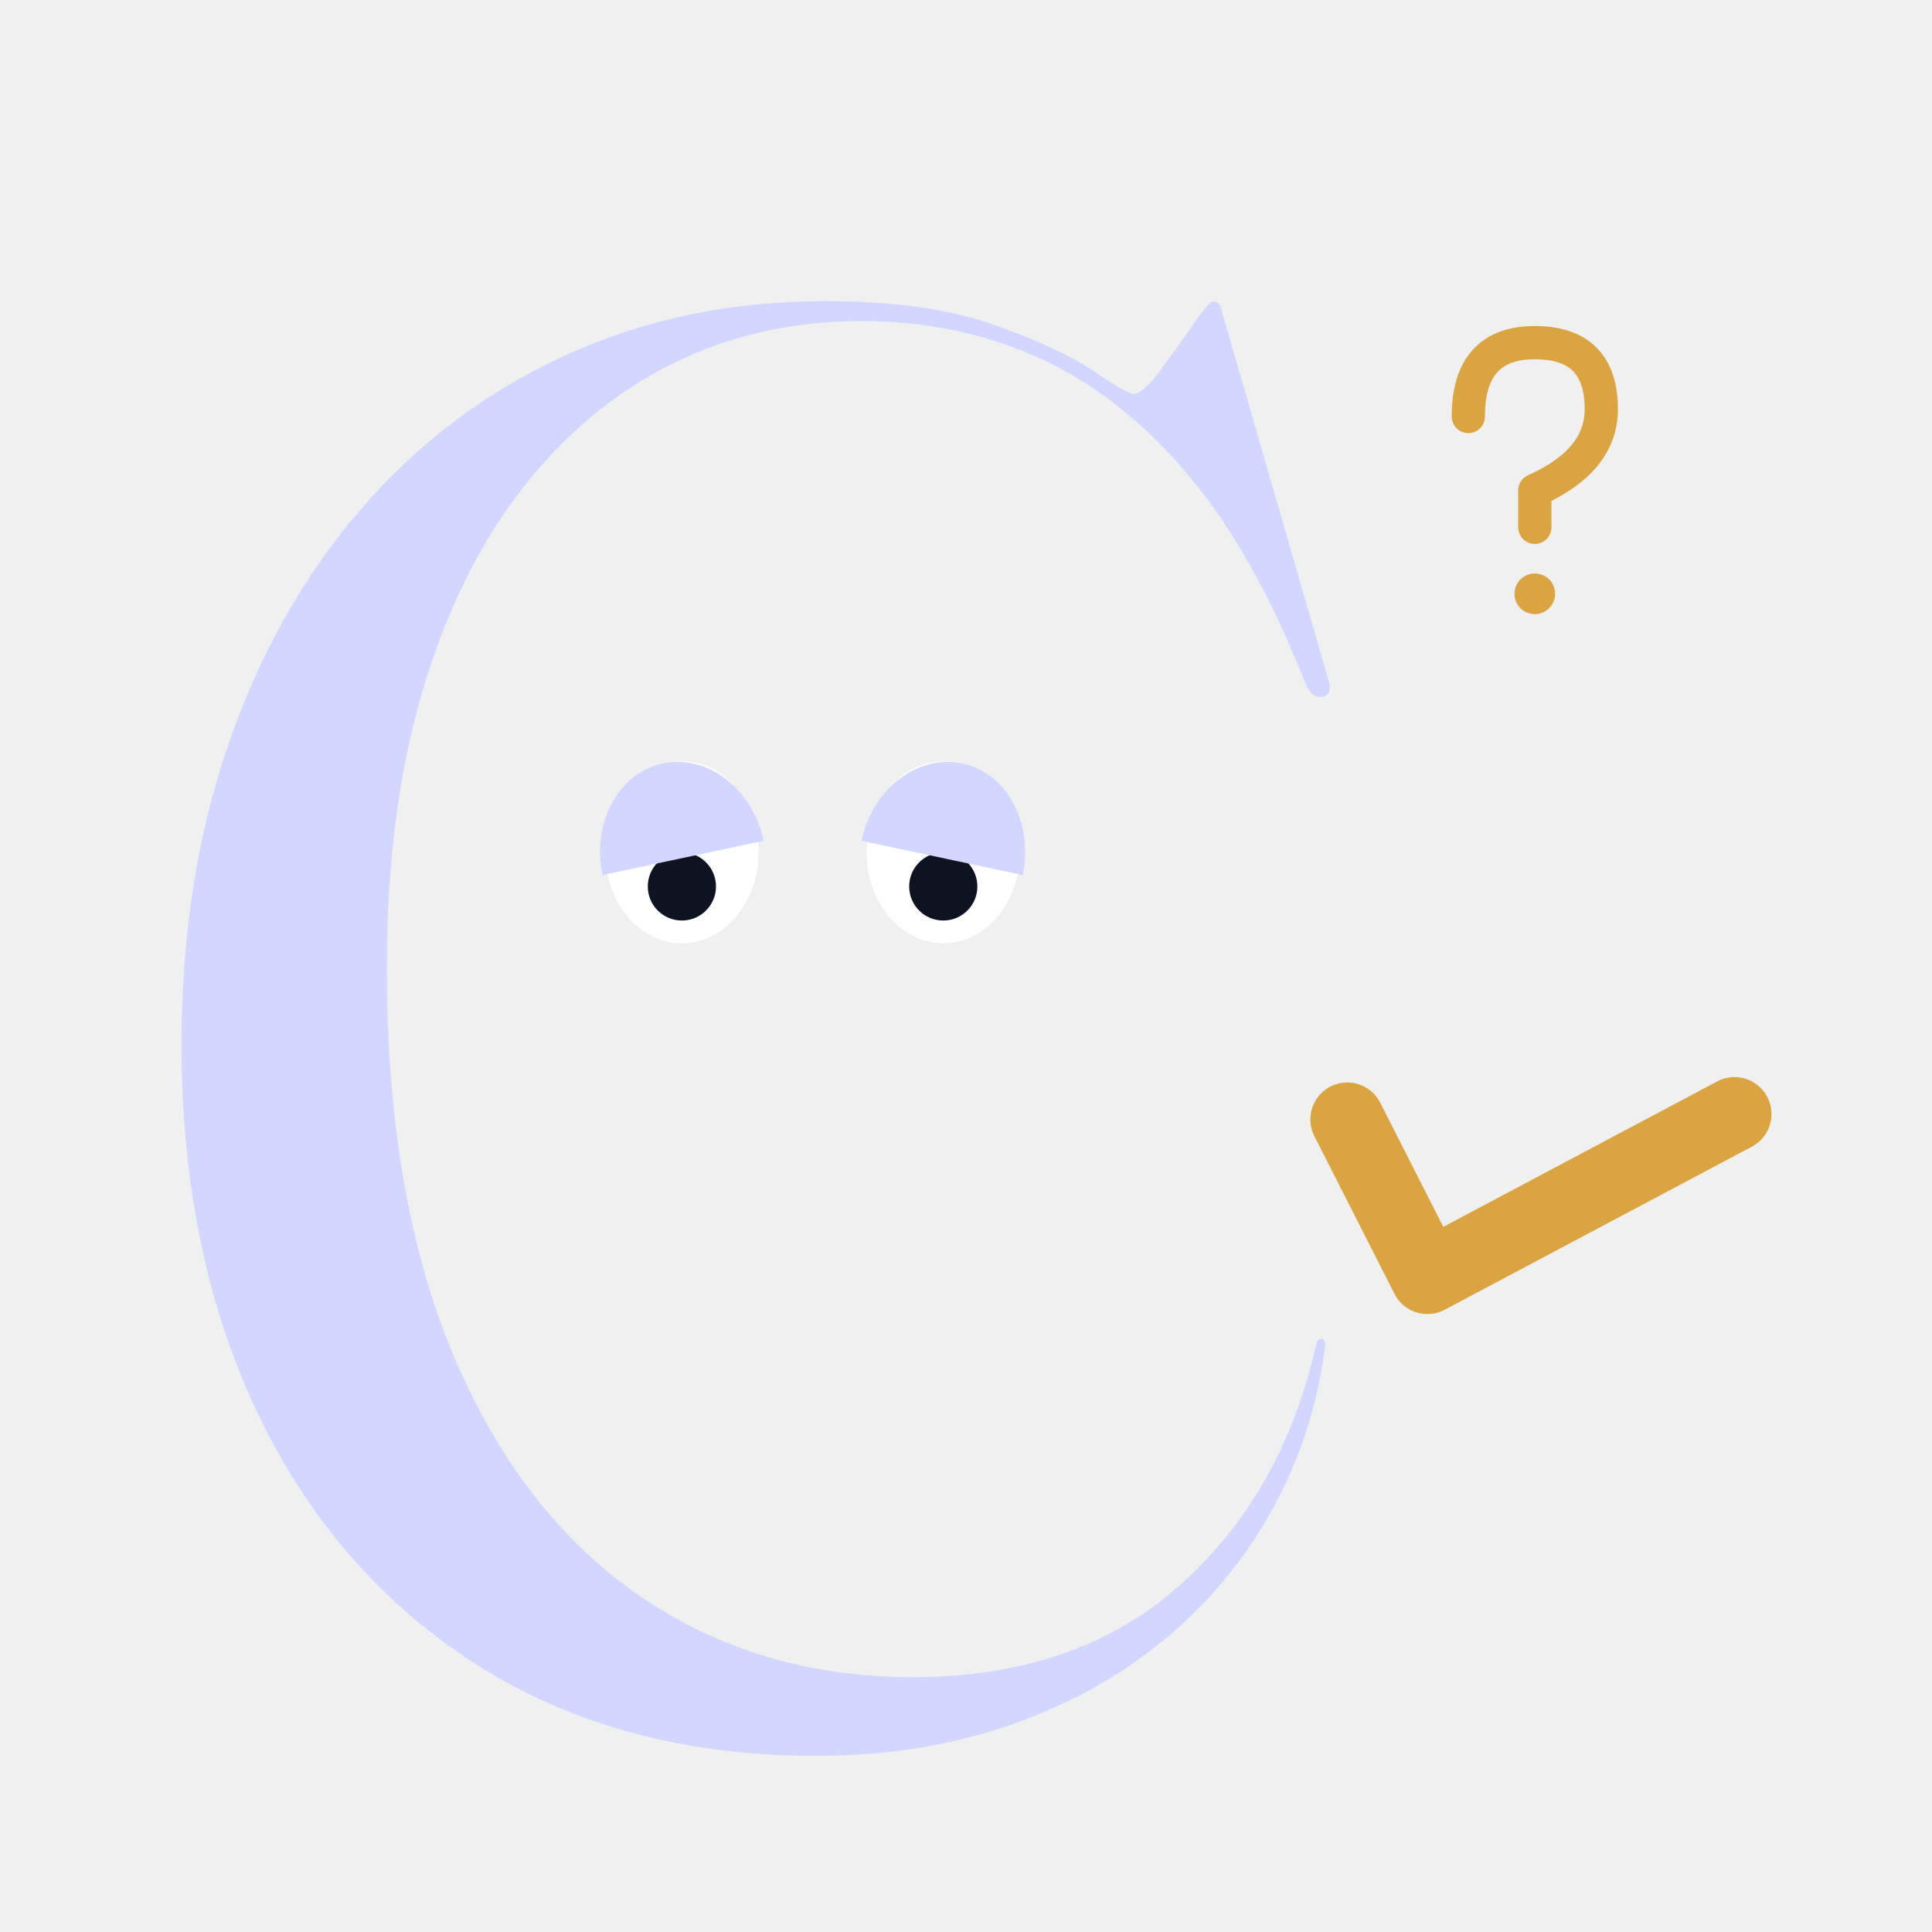
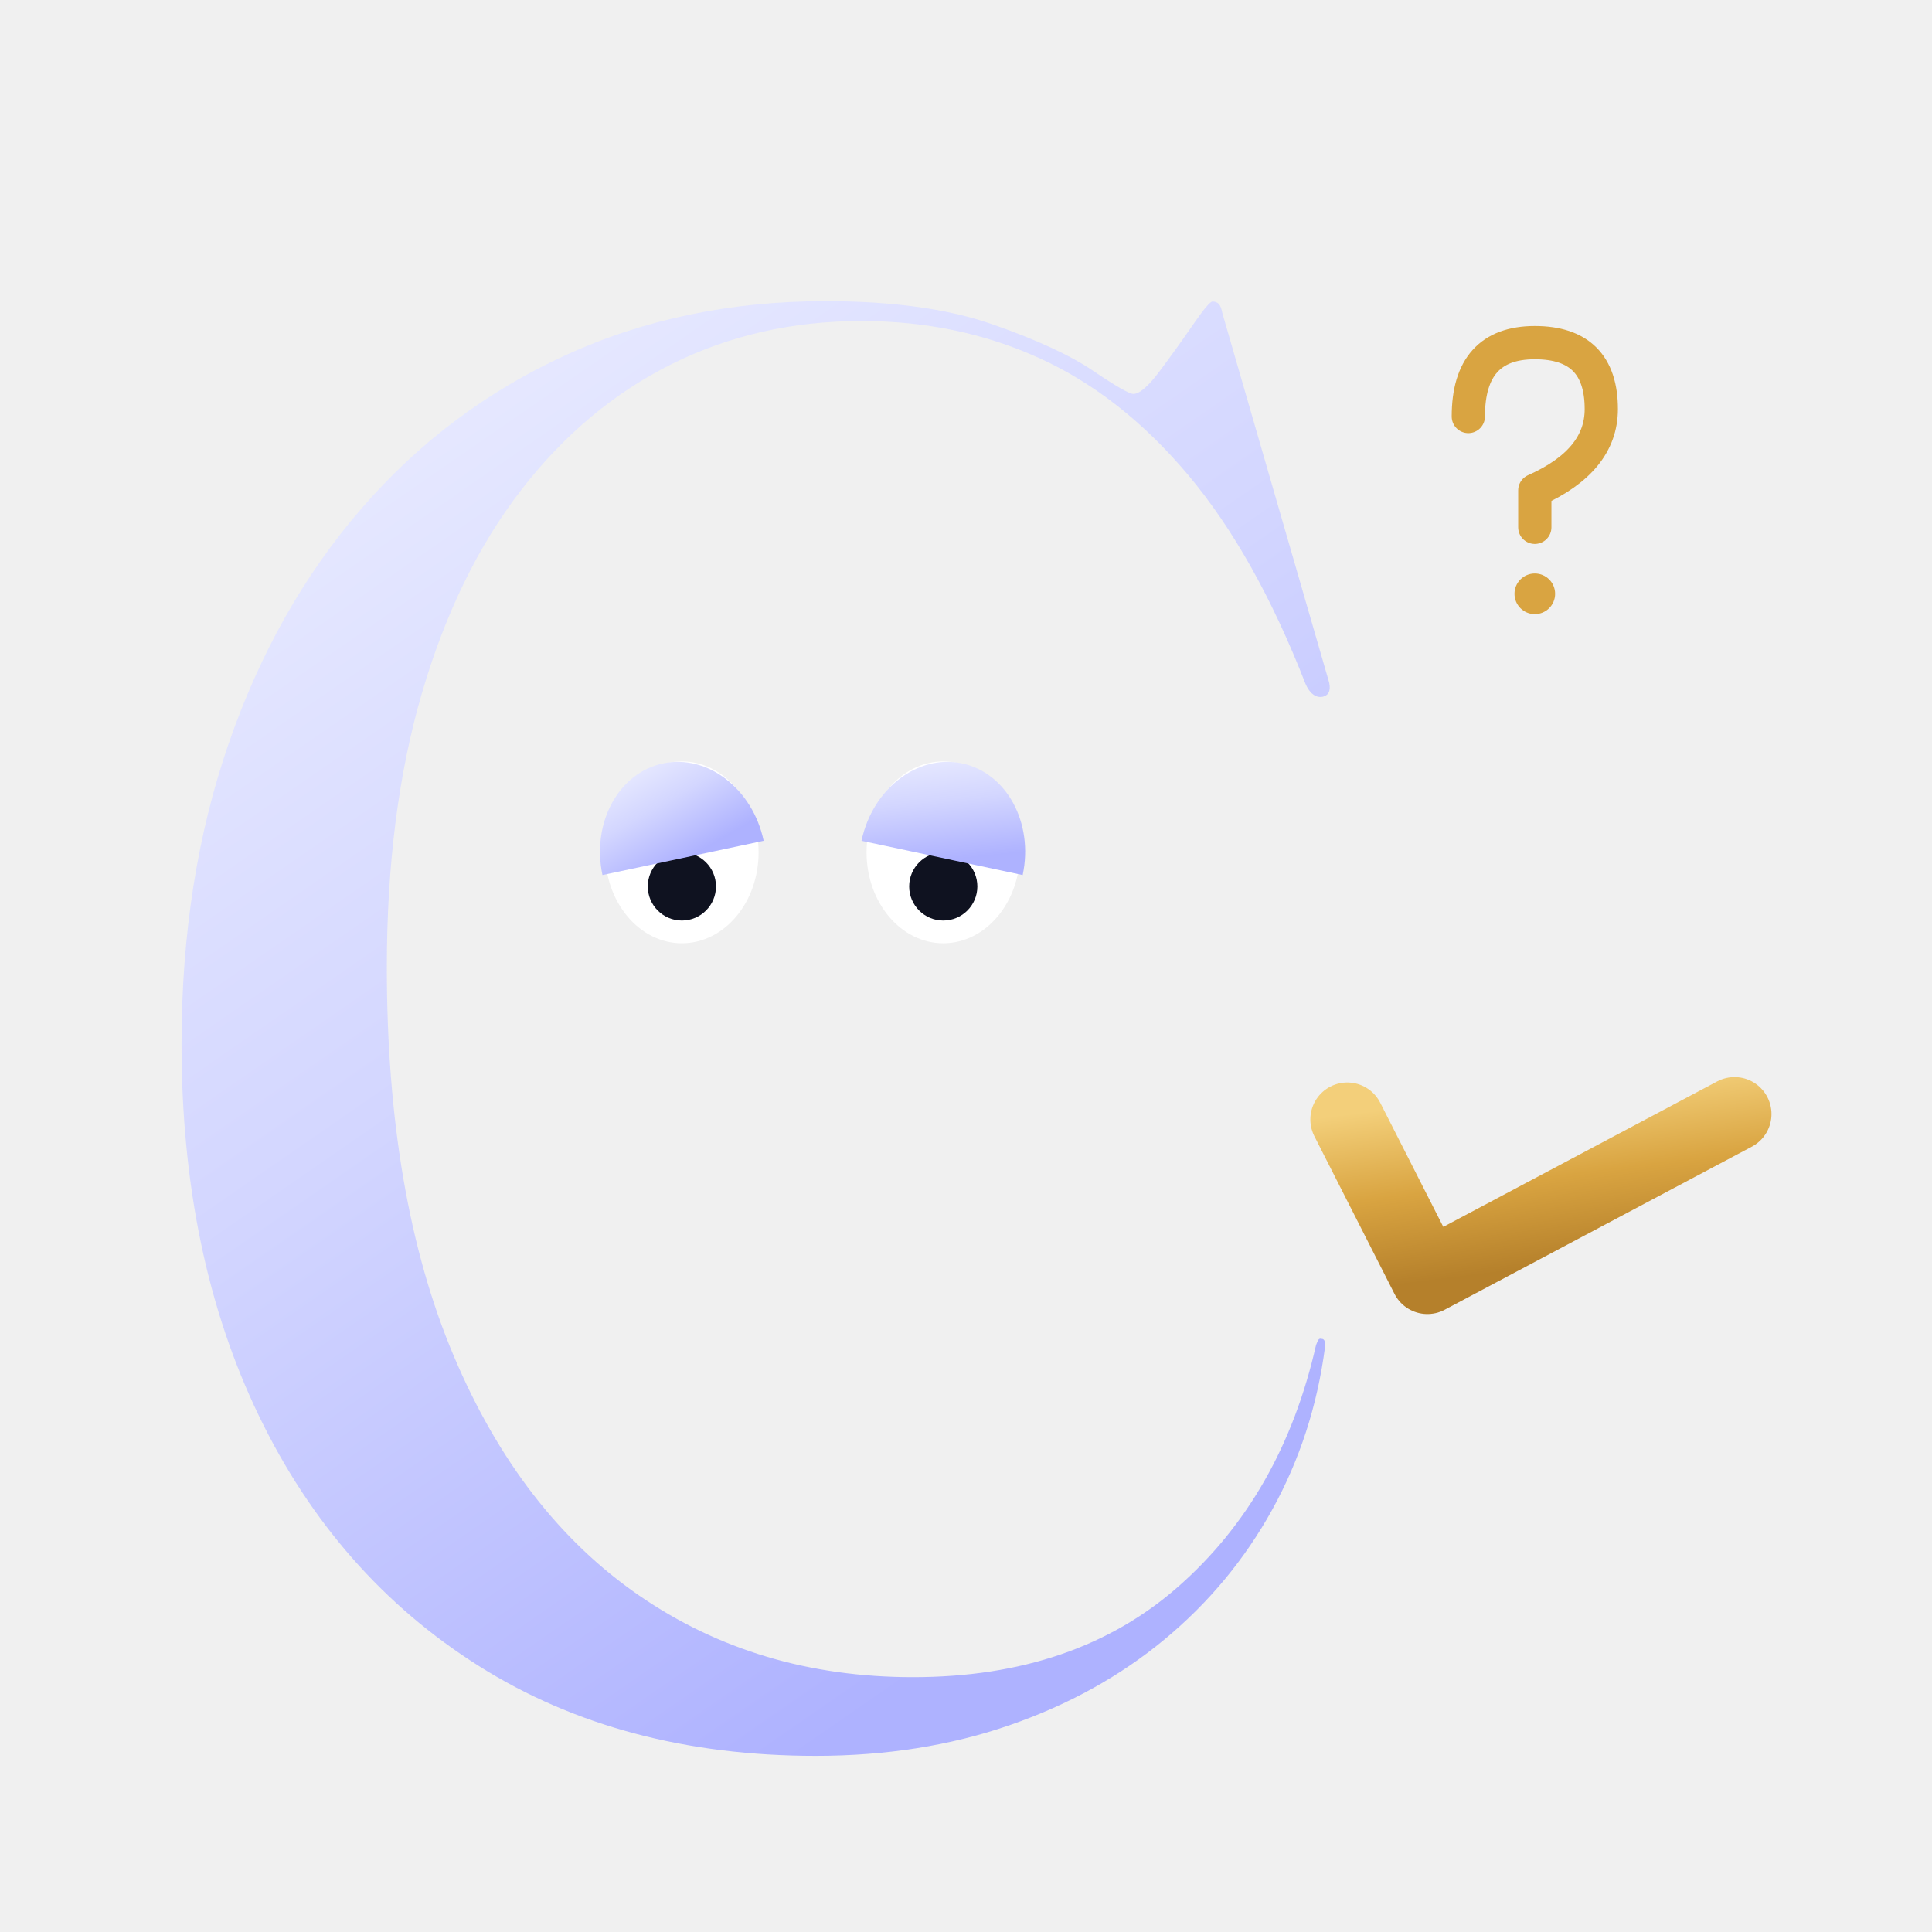
<svg xmlns="http://www.w3.org/2000/svg" viewBox="200 150 680 680" width="680" height="680">
+   <defs>
+     <linearGradient id="lav" x1="0" y1="0" x2="0.55" y2="1">
+       <stop offset="0" stop-color="#eef0ff" />
+       <stop offset="0.5" stop-color="#d3d6ff" />
+       <stop offset="1" stop-color="#aeb2ff" />
+     </linearGradient>
+     <linearGradient id="gold" x1="0" y1="0" x2="0.3" y2="1">
+       <stop offset="0" stop-color="#f3cf7a" />
+       <stop offset="0.5" stop-color="#d9a441" />
+       <stop offset="1" stop-color="#b5802b" />
+     </linearGradient>
+   </defs>
  <g id="body" transform="translate(263.9 256.0) scale(0.35165)">
-     <path d="M1144.527 1046.674Q1133.048 1134.675 1091.707 1209.496Q1050.367 1284.317 983.786 1339.518Q917.206 1394.719 828.645 1425.359Q740.084 1456.0 634.803 1456.0Q440.242 1456.0 297.601 1366.08Q154.961 1276.16 77.48 1115.74Q0.0 955.321 0.0 743.6Q0.0 579.52 46.98 443.3Q93.961 307.08 179.921 207.72Q265.882 108.36 384.182 54.18Q502.483 0.0 644.484 0.0Q745.283 0.0 811.483 23.12Q877.683 46.239 912.123 69.539Q946.563 92.839 952.724 92.839Q961.964 92.839 979.245 69.719Q996.526 46.599 1012.447 23.48Q1028.368 0.36 1031.888 0.36Q1035.609 0.36 1038.009 2.62Q1040.409 4.88 1041.769 12.041L1147.967 379.366Q1149.967 385.526 1148.787 390.066Q1147.607 394.606 1142.167 395.966Q1137.087 396.966 1132.587 393.606Q1128.087 390.246 1125.007 383.086Q1074.606 253.804 1007.626 174.103Q940.646 94.402 858.826 57.142Q777.007 19.882 680.489 19.882Q577.211 19.882 490.613 62.961Q404.015 106.041 339.876 189.1Q275.737 272.159 240.598 392.278Q205.459 512.397 205.459 666.836Q205.459 896.916 272.218 1055.196Q338.977 1213.475 457.755 1295.354Q576.533 1377.233 732.091 1377.233Q894.928 1377.233 998.147 1286.134Q1101.367 1195.035 1135.487 1044.954Q1136.847 1041.153 1137.887 1039.573Q1138.927 1037.993 1141.007 1038.633Q1143.447 1038.633 1144.167 1041.073Q1144.887 1043.513 1144.527 1046.674Z" fill="#d3d6ff" />
+     <path d="M1144.527 1046.674Q1133.048 1134.675 1091.707 1209.496Q1050.367 1284.317 983.786 1339.518Q917.206 1394.719 828.645 1425.359Q740.084 1456.0 634.803 1456.0Q440.242 1456.0 297.601 1366.08Q154.961 1276.16 77.48 1115.74Q0.0 955.321 0.0 743.6Q0.0 579.52 46.98 443.3Q93.961 307.08 179.921 207.72Q265.882 108.36 384.182 54.18Q502.483 0.0 644.484 0.0Q745.283 0.0 811.483 23.12Q877.683 46.239 912.123 69.539Q946.563 92.839 952.724 92.839Q961.964 92.839 979.245 69.719Q996.526 46.599 1012.447 23.48Q1028.368 0.36 1031.888 0.36Q1035.609 0.36 1038.009 2.62Q1040.409 4.88 1041.769 12.041L1147.967 379.366Q1149.967 385.526 1148.787 390.066Q1147.607 394.606 1142.167 395.966Q1137.087 396.966 1132.587 393.606Q1128.087 390.246 1125.007 383.086Q1074.606 253.804 1007.626 174.103Q940.646 94.402 858.826 57.142Q777.007 19.882 680.489 19.882Q577.211 19.882 490.613 62.961Q404.015 106.041 339.876 189.1Q275.737 272.159 240.598 392.278Q205.459 512.397 205.459 666.836Q205.459 896.916 272.218 1055.196Q338.977 1213.475 457.755 1295.354Q576.533 1377.233 732.091 1377.233Q894.928 1377.233 998.147 1286.134Q1101.367 1195.035 1135.487 1044.954Q1136.847 1041.153 1137.887 1039.573Q1138.927 1037.993 1141.007 1038.633Q1143.447 1038.633 1144.167 1041.073Q1144.887 1043.513 1144.527 1046.674Z" fill="url(#lav)" />
  </g>
  <ellipse id="eye-l" cx="440" cy="450" rx="27" ry="32" fill="#ffffff" />
  <circle id="pupil-l" cx="440" cy="462" r="12" fill="#0f1220" />
-   <path id="lid-l" d="M411 452 A29 34 0 0 1 469 452 Z" fill="#d3d6ff" transform="rotate(-12 440 450)" />
+   <path id="lid-l" d="M411 452 A29 34 0 0 1 469 452 Z" fill="url(#lav)" transform="rotate(-12 440 450)" />
  <ellipse id="eye-r" cx="532" cy="450" rx="27" ry="32" fill="#ffffff" />
  <circle id="pupil-r" cx="532" cy="462" r="12" fill="#0f1220" />
-   <path id="lid-r" d="M503 452 A29 34 0 0 1 561 452 Z" fill="#d3d6ff" transform="rotate(12 532 450)" />
-   <path id="hand" d="M674.2 544.0 L702.4 599.5 L810.5 542.1" fill="none" stroke="#d9a441" stroke-width="26" stroke-linecap="round" stroke-linejoin="round" />
+   <path id="lid-r" d="M503 452 A29 34 0 0 1 561 452 Z" fill="url(#lav)" transform="rotate(12 532 450)" />
+   <path id="hand" d="M674.2 544.0 L702.4 599.5 L810.5 542.1" fill="none" stroke="url(#gold)" stroke-width="26" stroke-linecap="round" stroke-linejoin="round" />
  <g id="prop">
    <path d="M716.8 296.6 Q716.8 270.6 740.2 270.6 Q763.6 270.6 763.6 294.0 Q763.6 312.2 740.2 322.6 L740.2 335.6" fill="none" stroke="#d9a441" stroke-width="11.7" stroke-linecap="round" stroke-linejoin="round" />
    <circle cx="740.2" cy="359.0" r="7.15" fill="#d9a441" />
  </g>
</svg>
